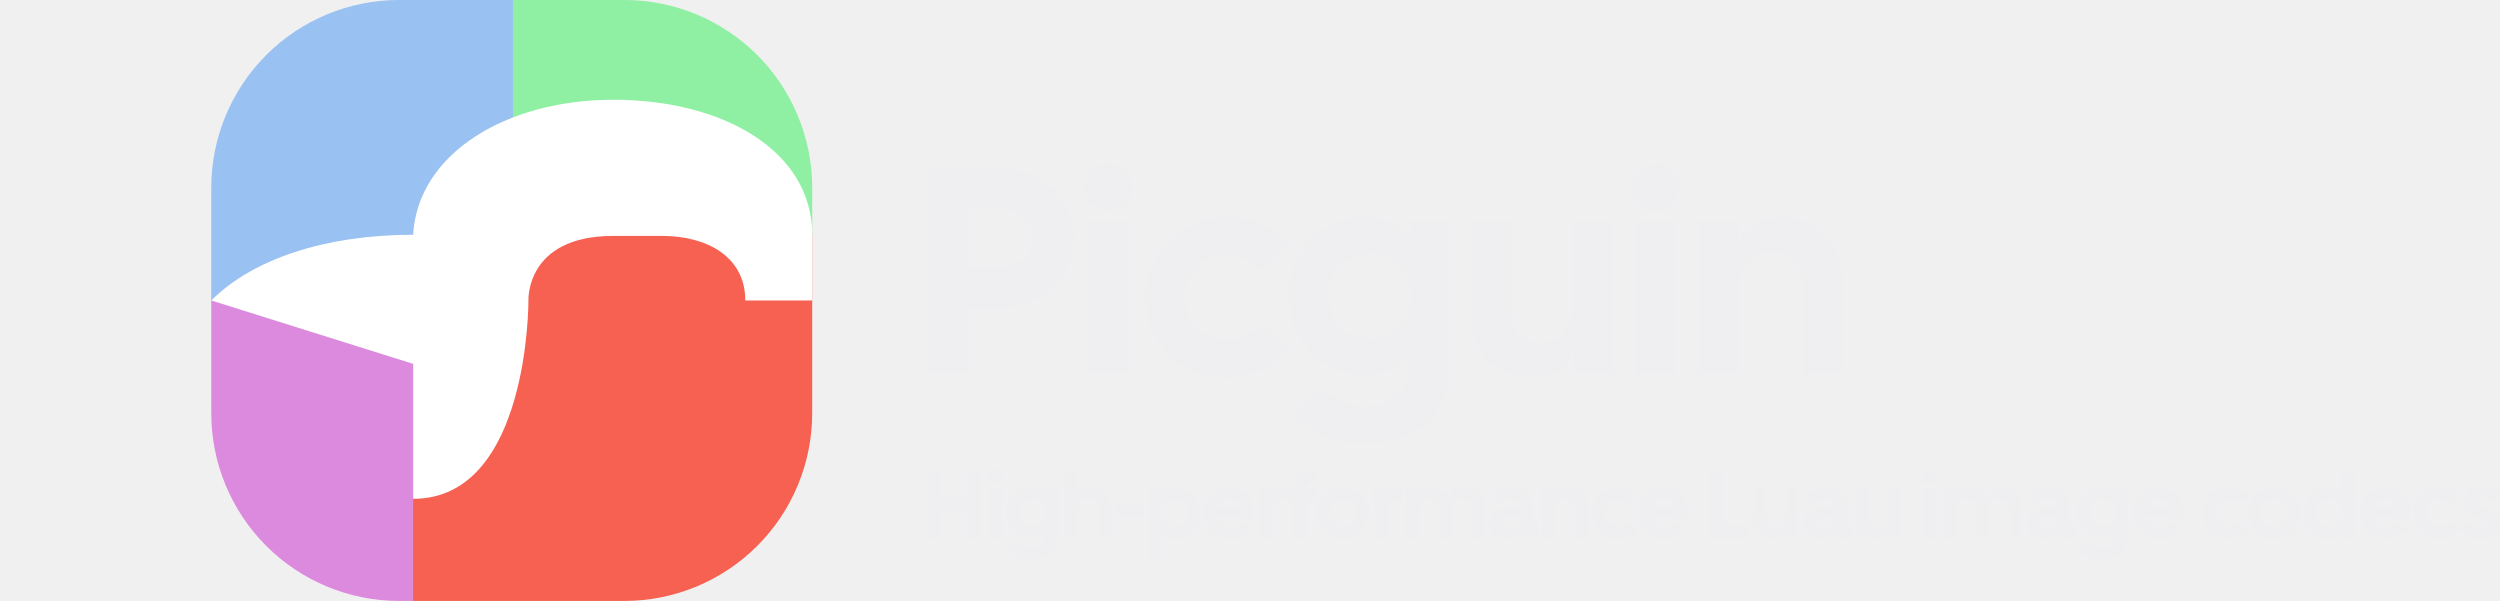
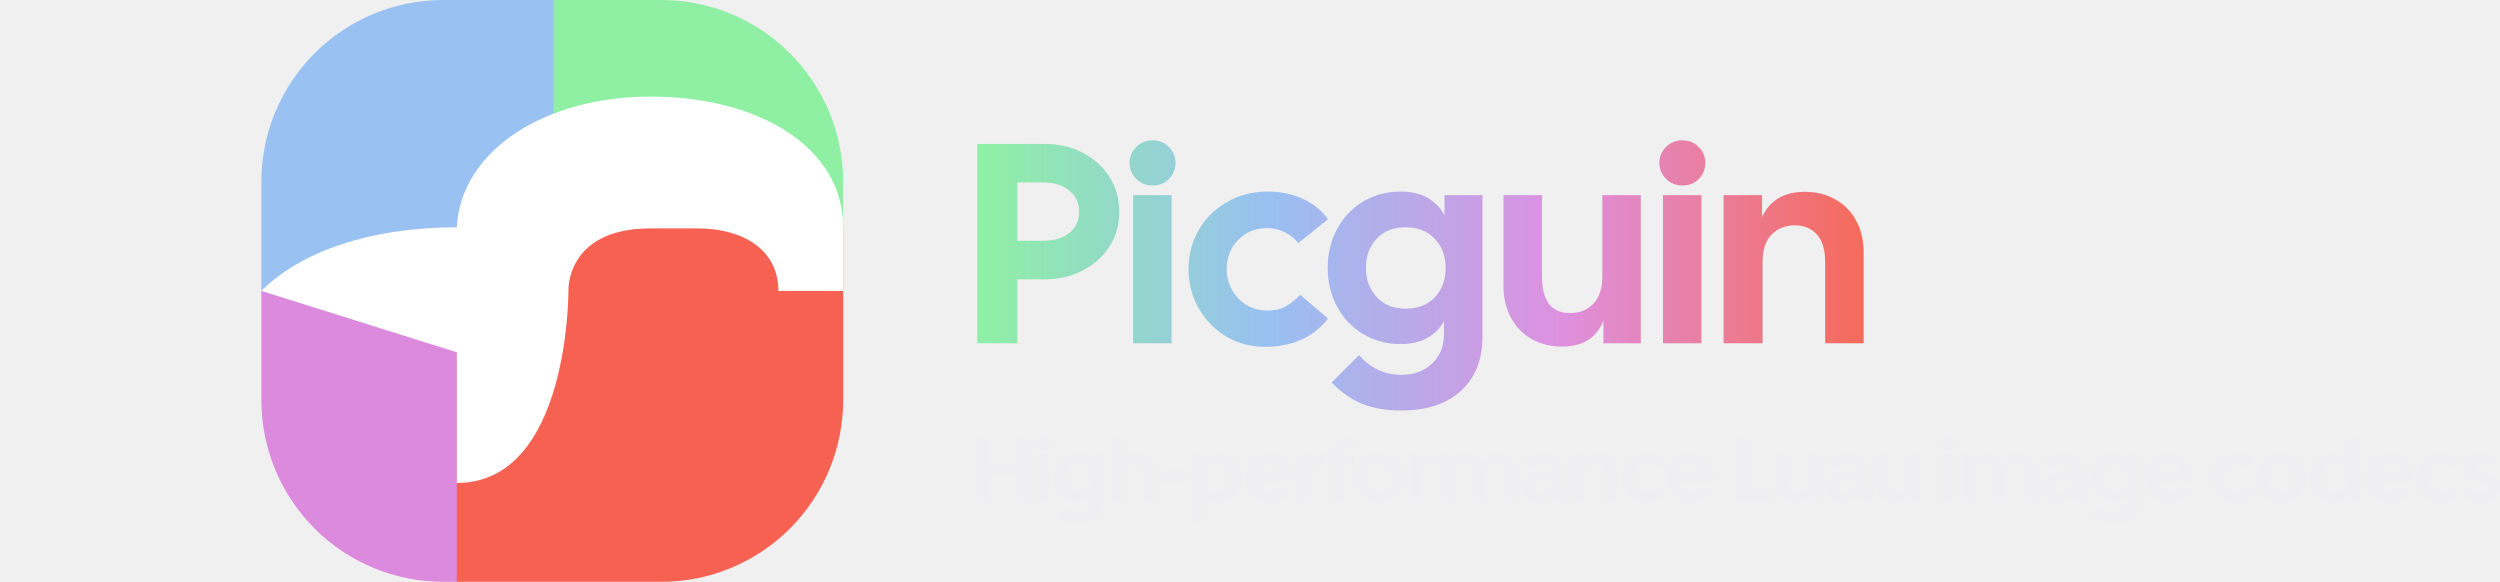
- <svg xmlns="http://www.w3.org/2000/svg" width="2130" height="512" version="1.1" viewBox="0 0 2130 512" xml:space="preserve">
-   <g id="logo" transform="matrix(.25 0 0 .25 180 0)" stroke-miterlimit="2" stroke-width="0">
+ <svg xmlns="http://www.w3.org/2000/svg" width="2200" height="512" version="1.1" viewBox="0 0 2200 512" xml:space="preserve">
+   <defs>
+     <linearGradient id="linearGradient3" x1="860" x2="1640" y1="242.38" y2="242.38" gradientUnits="userSpaceOnUse">
+       <stop stop-color="#8ff0a4" offset="0" />
+       <stop stop-color="#98c0f1" offset=".33" />
+       <stop stop-color="#de90df" offset=".66" />
+       <stop stop-color="#f66a5a" offset="1" />
+     </linearGradient>
+   </defs>
+   <g id="logo" transform="matrix(.25 0 0 .25 230 0)" stroke-miterlimit="2" stroke-width="0">
    <g id="channels">
      <path d="m684 796v1252h724c169.74 0 332.53-67.428 452.55-187.45 120.02-120.02 187.45-282.81 187.45-452.55v-612z" fill="#f66151" style="paint-order:markers stroke fill" />
      <path d="m0 1020v388c0 169.74 67.428 332.53 187.45 452.55 120.02 120.02 282.81 187.45 452.55 187.45h48v-1028z" fill="#dc8add" style="paint-order:markers stroke fill" />
      <path d="m1024 0v800h1024v-160c0-169.74-67.428-332.53-187.45-452.55-120.02-120.02-282.81-187.45-452.55-187.45z" fill="#8ff0a4" style="paint-order:markers stroke fill" />
      <path d="m 0,640 v 384 H 1028 V 0 H 640 C 470.26,0 307.47,67.428 187.45,187.45 67.43,307.47 0,470.26 0,640 Z" fill="#99c1f1" style="paint-order:markers stroke fill" />
    </g>
    <path id="icon" d="m1370 340c-368.6 0-667.09 186.39-682 460-298.48 0-546.69 82.692-688 224l688 216v460c396.37 0 392.89-676 392.89-676s-10.426-220 289.11-220h166c157.58 0 284 73.647 284 220h228v-224c0-283.65-299.8-460-678-460z" fill="#fff" style="paint-order:markers stroke fill" />
  </g>
-   <path id="tagline" transform="scale(.98964 1.0105)" d="m798.27 396.88h11.297v22.358h23.378v-22.358h11.297v56.483h-11.297v-23.221h-23.378v23.221h-11.297zm53.031 14.513h10.904v41.97h-10.904zm5.491-2.746q-2.746 0-4.628-1.883t-1.883-4.55q0-2.589 1.883-4.472 1.883-1.883 4.628-1.883 2.824 0 4.628 1.883 1.883 1.804 1.883 4.472 0 2.746-1.883 4.628-1.804 1.804-4.628 1.804zm30.83 63.779q-6.197 0-10.904-1.883-4.628-1.883-8.708-6.041l7.766-7.766q4.942 5.57 12.003 5.57 5.413 0 8.708-3.216 3.373-3.138 3.373-8.237v-3.687q-3.765 6.433-12.316 6.433-5.805 0-10.591-2.824-4.707-2.824-7.374-7.766-2.667-4.942-2.667-10.983 0-6.119 2.667-11.061t7.374-7.766q4.785-2.824 10.591-2.824 8.786 0 12.473 6.747v-5.727h10.747v40.166q0 9.728-6.119 15.298-6.041 5.57-17.023 5.57zm1.334-28.869q5.256 0 8.316-3.216 3.059-3.295 3.059-8.316t-3.059-8.237q-3.059-3.295-8.316-3.295-5.178 0-8.237 3.295-2.981 3.216-2.981 8.237 0 4.864 3.059 8.237 3.059 3.295 8.159 3.295zm28.085-46.677h10.904v20.318q3.452-6.747 12.63-6.747 4.55 0 8.159 2.118 3.687 2.118 5.727 6.041 2.118 3.922 2.118 9.1v25.653h-10.904v-22.985q0-5.256-2.432-7.845-2.353-2.589-6.59-2.589-3.765 0-6.276 2.667-2.432 2.589-2.432 7.766v22.985h-10.904zm43.931 28.948h23.064v10.591h-23.064zm27.849-14.435h10.747v6.825q1.804-3.687 4.942-5.648 3.216-2.04 8.394-2.04 5.648 0 10.434 2.981 4.785 2.981 7.531 8.08 2.824 5.021 2.824 10.983t-2.824 10.983q-2.746 4.942-7.531 7.923-4.785 2.903-10.434 2.903-5.021 0-8.159-1.804-3.138-1.883-5.021-5.335v24.162h-10.904zm22.358 32.87q3.373 0 5.962-1.569 2.667-1.647 4.158-4.315 1.49-2.746 1.49-5.884 0-3.216-1.49-5.884-1.491-2.746-4.158-4.315-2.589-1.647-5.962-1.647-3.53 0-6.197 1.647-2.667 1.647-4.158 4.393-1.412 2.667-1.412 5.884t1.412 5.884q1.49 2.667 4.158 4.236 2.667 1.569 6.197 1.569zm47.775 10.12q-6.668 0-11.767-2.824t-7.923-7.766q-2.824-5.021-2.824-11.218 0-6.276 2.824-11.297 2.824-5.099 7.766-8.002 4.942-2.903 11.061-2.903 6.354 0 11.14 2.981 4.864 2.981 7.453 8.159t2.589 11.532q0 1.804-0.235 3.609l-31.38 0.157q1.255 3.765 4.001 5.805 2.824 2.04 6.904 2.04 3.216 0 5.648-1.334t4.158-4.079l8.472 6.197q-2.432 3.844-6.904 6.433-4.393 2.51-10.983 2.51zm9.1-26.673q-1.02-3.295-3.609-5.413-2.589-2.197-6.354-2.197-3.766 0-6.668 2.118-2.824 2.118-3.844 5.491zm16.004-16.317h10.59v8.159q0.941-4.393 4.001-6.747 3.138-2.432 6.982-2.432 0.706 0 1.961 0.157v10.198h-1.49q-4.864 0-8.002 3.059-3.138 2.981-3.138 8.159v21.417h-10.904zm29.967 0q0-6.59 4.315-10.512 4.393-4.001 11.61-4.001h3.687v9.492h-3.687q-2.432 0-3.765 1.334-1.255 1.255-1.255 3.687h8.629v9.335h-8.629v32.635h-10.904v-32.635h-4.472v-9.335zm41.813 42.99q-6.354 0-11.454-2.903-5.099-2.981-8.002-8.002-2.824-5.021-2.824-10.983t2.824-10.983q2.903-5.099 8.002-8.08 5.099-2.981 11.454-2.981 6.354 0 11.454 2.981 5.099 2.981 8.002 8.002 2.903 5.021 2.903 11.061 0 5.962-2.903 10.983-2.903 5.021-8.002 8.002-5.099 2.903-11.454 2.903zm0-10.12q5.099 0 8.237-3.373 3.216-3.373 3.216-8.394 0-5.021-3.216-8.394-3.138-3.452-8.237-3.452-5.099 0-8.316 3.452-3.138 3.373-3.138 8.394 0 5.021 3.138 8.394 3.216 3.373 8.316 3.373zm27.143-32.87h10.591v8.159q0.941-4.393 4.001-6.747 3.138-2.432 6.982-2.432 0.706 0 1.961 0.157v10.198h-1.49q-4.864 0-8.002 3.059-3.138 2.981-3.138 8.159v21.417h-10.904zm27.536 0h10.904v6.119q3.295-7.06 12.003-7.06 9.414 0 13.493 8.002 2.197-4.001 5.727-5.962 3.53-2.04 8.629-2.04 4.864 0 8.629 2.118 3.844 2.118 5.962 6.041 2.197 3.922 2.197 9.1v25.653h-10.904v-22.985q0-5.256-2.197-7.845-2.196-2.589-5.805-2.589-4.393 0-6.668 2.353t-2.275 8.08v22.985h-10.904v-22.985q0-5.256-2.353-7.845-2.353-2.589-6.276-2.589-4.001 0-6.59 2.667-2.51 2.589-2.51 7.766v22.985h-11.061zm86.137 42.99q-3.765 0-7.06-1.412-3.295-1.49-5.335-4.393-1.961-2.981-1.961-7.374 0-6.197 4.864-9.806 4.864-3.687 14.984-4.236l6.511-0.314v-0.471q0-2.746-2.275-4.55-2.197-1.883-5.491-1.883-6.904 0-10.512 6.197l-7.766-6.668q2.903-4.315 7.531-6.668 4.628-2.432 10.748-2.432 5.413 0 9.649 2.04 4.315 2.04 6.668 5.805 2.353 3.765 2.353 8.629v14.042q0 1.726 1.02 2.51 1.02 0.706 2.432 0.706 0.471 0 1.255-0.157v9.414q-2.824 0.471-4.472 0.471-3.844 0-6.747-1.569-2.824-1.647-3.844-5.256-2.118 3.765-5.021 5.57-2.824 1.804-7.531 1.804zm2.589-8.943q4.472 0 6.904-2.746 2.51-2.746 2.51-6.982v-0.863l-5.727 0.235q-5.491 0.314-7.845 1.726-2.275 1.334-2.275 3.922 0 2.118 1.961 3.452 2.04 1.255 4.471 1.255zm27.849-34.047h10.904v6.197q3.295-7.139 12.16-7.139 4.785 0 8.551 2.118 3.844 2.118 5.962 6.041t2.118 9.1v25.653h-10.904v-22.985q0-5.256-2.353-7.845t-6.276-2.589q-4.001 0-6.59 2.667-2.51 2.589-2.51 7.766v22.985h-11.061zm65.74 42.99q-5.884 0-10.826-2.903-4.942-2.981-7.845-8.002-2.903-5.099-2.903-11.061 0-6.119 2.903-11.14 2.903-5.021 8.002-7.923 5.178-2.981 11.532-2.981 5.57 0 10.041 2.118 4.472 2.04 7.06 5.727l-8.394 6.747q-1.491-1.883-3.844-3.059-2.275-1.177-5.021-1.177-3.373 0-5.962 1.569-2.589 1.569-4.079 4.236-1.412 2.667-1.412 5.884 0 3.138 1.491 5.805 1.49 2.667 4.158 4.315 2.667 1.569 6.04 1.569 2.903 0 5.021-1.177 2.197-1.255 4.158-3.295l7.845 6.747q-6.276 8.002-17.965 8.002zm40.401 0q-6.668 0-11.767-2.824t-7.923-7.766q-2.824-5.021-2.824-11.218 0-6.276 2.824-11.297 2.824-5.099 7.766-8.002 4.942-2.903 11.061-2.903 6.354 0 11.14 2.981 4.864 2.981 7.453 8.159t2.589 11.532q0 1.804-0.235 3.609l-31.38 0.157q1.255 3.765 4.001 5.805 2.824 2.04 6.904 2.04 3.216 0 5.648-1.334t4.158-4.079l8.472 6.197q-2.432 3.844-6.904 6.433-4.393 2.51-10.983 2.51zm9.1-26.673q-1.02-3.295-3.609-5.413-2.589-2.197-6.354-2.197-3.766 0-6.668 2.118-2.824 2.118-3.844 5.491zm29.968-30.83h11.297v45.579h21.103v10.904h-32.399zm53.816 57.425q-4.864 0-8.629-2.118-3.766-2.118-5.884-6.041t-2.118-9.1v-25.653h10.904v22.985q0 10.434 7.923 10.434 4.001 0 6.59-2.589 2.589-2.667 2.589-7.845v-22.985h10.904v41.97h-10.591v-6.433q-2.903 7.374-11.689 7.374zm41.186 0.078q-3.765 0-7.06-1.412-3.295-1.49-5.335-4.393-1.961-2.981-1.961-7.374 0-6.197 4.864-9.806 4.864-3.687 14.984-4.236l6.511-0.314v-0.471q0-2.746-2.275-4.55-2.196-1.883-5.491-1.883-6.904 0-10.512 6.197l-7.766-6.668q2.903-4.315 7.531-6.668 4.628-2.432 10.748-2.432 5.413 0 9.649 2.04 4.315 2.04 6.668 5.805 2.353 3.765 2.353 8.629v14.042q0 1.726 1.02 2.51 1.02 0.706 2.432 0.706 0.471 0 1.255-0.157v9.414q-2.824 0.471-4.472 0.471-3.844 0-6.747-1.569-2.824-1.647-3.844-5.256-2.118 3.765-5.021 5.57-2.824 1.804-7.531 1.804zm2.589-8.943q4.472 0 6.904-2.746 2.51-2.746 2.51-6.982v-0.863l-5.727 0.235q-5.491 0.314-7.845 1.726-2.275 1.334-2.275 3.922 0 2.118 1.961 3.452 2.04 1.255 4.472 1.255zm44.167 8.865q-4.864 0-8.629-2.118-3.766-2.118-5.884-6.041t-2.118-9.1v-25.653h10.904v22.985q0 10.434 7.923 10.434 4.001 0 6.59-2.589 2.589-2.667 2.589-7.845v-22.985h10.904v41.97h-10.591v-6.433q-2.903 7.374-11.689 7.374zm41.813-42.911h10.904v41.97h-10.904zm5.491-2.746q-2.746 0-4.628-1.883t-1.883-4.55q0-2.589 1.883-4.472 1.883-1.883 4.628-1.883 2.824 0 4.628 1.883 1.883 1.804 1.883 4.472 0 2.746-1.883 4.628-1.804 1.804-4.628 1.804zm11.767 2.746h10.904v6.119q3.295-7.06 12.003-7.06 9.414 0 13.493 8.002 2.196-4.001 5.727-5.962 3.53-2.04 8.629-2.04 4.864 0 8.629 2.118 3.844 2.118 5.962 6.041 2.196 3.922 2.196 9.1v25.653h-10.904v-22.985q0-5.256-2.197-7.845t-5.805-2.589q-4.393 0-6.668 2.353t-2.275 8.08v22.985h-10.904v-22.985q0-5.256-2.353-7.845-2.353-2.589-6.276-2.589-4.001 0-6.59 2.667-2.51 2.589-2.51 7.766v22.985h-11.061zm86.137 42.99q-3.765 0-7.06-1.412-3.295-1.49-5.335-4.393-1.961-2.981-1.961-7.374 0-6.197 4.864-9.806 4.864-3.687 14.984-4.236l6.511-0.314v-0.471q0-2.746-2.275-4.55-2.197-1.883-5.491-1.883-6.904 0-10.512 6.197l-7.766-6.668q2.903-4.315 7.531-6.668 4.628-2.432 10.748-2.432 5.413 0 9.649 2.04 4.315 2.04 6.668 5.805 2.353 3.765 2.353 8.629v14.042q0 1.726 1.02 2.51 1.02 0.706 2.432 0.706 0.471 0 1.255-0.157v9.414q-2.824 0.471-4.472 0.471-3.844 0-6.747-1.569-2.824-1.647-3.844-5.256-2.118 3.765-5.021 5.57-2.824 1.804-7.531 1.804zm2.589-8.943q4.472 0 6.904-2.746 2.51-2.746 2.51-6.982v-0.863l-5.727 0.235q-5.491 0.314-7.845 1.726-2.275 1.334-2.275 3.922 0 2.118 1.961 3.452 2.04 1.255 4.471 1.255zm46.991 26.986q-6.197 0-10.904-1.883-4.628-1.883-8.708-6.041l7.766-7.766q4.942 5.57 12.003 5.57 5.413 0 8.708-3.216 3.373-3.138 3.373-8.237v-3.687q-3.765 6.433-12.316 6.433-5.805 0-10.591-2.824-4.707-2.824-7.374-7.766-2.667-4.942-2.667-10.983 0-6.119 2.667-11.061 2.667-4.942 7.374-7.766 4.785-2.824 10.591-2.824 8.786 0 12.473 6.747v-5.727h10.748v40.166q0 9.728-6.119 15.298-6.041 5.57-17.023 5.57zm1.334-28.869q5.256 0 8.316-3.216 3.059-3.295 3.059-8.316t-3.059-8.237q-3.059-3.295-8.316-3.295-5.178 0-8.237 3.295-2.981 3.216-2.981 8.237 0 4.864 3.059 8.237 3.059 3.295 8.159 3.295zm49.03 10.826q-6.668 0-11.767-2.824-5.099-2.824-7.923-7.766-2.824-5.021-2.824-11.218 0-6.276 2.824-11.297 2.824-5.099 7.766-8.002 4.942-2.903 11.061-2.903 6.354 0 11.14 2.981 4.864 2.981 7.453 8.159t2.589 11.532q0 1.804-0.235 3.609l-31.38 0.157q1.255 3.765 4.001 5.805 2.824 2.04 6.904 2.04 3.216 0 5.648-1.334 2.432-1.334 4.158-4.079l8.473 6.197q-2.432 3.844-6.904 6.433-4.393 2.51-10.983 2.51zm9.1-26.673q-1.02-3.295-3.609-5.413-2.589-2.197-6.354-2.197-3.765 0-6.668 2.118-2.824 2.118-3.844 5.491zm49.266 26.673q-5.884 0-10.826-2.903-4.942-2.981-7.845-8.002-2.903-5.099-2.903-11.061 0-6.119 2.903-11.14 2.903-5.021 8.002-7.923 5.178-2.981 11.532-2.981 5.57 0 10.041 2.118 4.472 2.04 7.06 5.727l-8.394 6.747q-1.491-1.883-3.844-3.059-2.275-1.177-5.021-1.177-3.373 0-5.962 1.569-2.589 1.569-4.079 4.236-1.412 2.667-1.412 5.884 0 3.138 1.491 5.805 1.49 2.667 4.158 4.315 2.667 1.569 6.04 1.569 2.903 0 5.021-1.177 2.197-1.255 4.158-3.295l7.845 6.747q-6.276 8.002-17.965 8.002zm40.166 0q-6.354 0-11.454-2.903-5.099-2.981-8.002-8.002-2.824-5.021-2.824-10.983t2.824-10.983q2.903-5.099 8.002-8.08 5.099-2.981 11.454-2.981 6.354 0 11.454 2.981 5.099 2.981 8.002 8.002 2.903 5.021 2.903 11.061 0 5.962-2.903 10.983-2.903 5.021-8.002 8.002-5.099 2.903-11.454 2.903zm0-10.12q5.099 0 8.237-3.373 3.216-3.373 3.216-8.394 0-5.021-3.216-8.394-3.138-3.452-8.237-3.452-5.099 0-8.316 3.452-3.138 3.373-3.138 8.394 0 5.021 3.138 8.394 3.216 3.373 8.316 3.373zm45.814 10.12q-5.648 0-10.434-2.903-4.707-2.981-7.531-7.923-2.746-5.021-2.746-10.983t2.746-10.983q2.824-5.099 7.531-8.08 4.785-2.981 10.434-2.981 5.099 0 8.237 1.883 3.138 1.883 4.942 5.491v-21.024h10.904v56.483h-10.591v-6.825q-1.804 3.765-5.021 5.805-3.138 2.04-8.473 2.04zm1.726-10.12q3.53 0 6.197-1.569 2.667-1.569 4.079-4.236 1.49-2.667 1.49-5.884t-1.49-5.884q-1.412-2.746-4.079-4.393-2.667-1.647-6.197-1.647-3.373 0-6.041 1.647-2.589 1.569-4.079 4.315-1.49 2.667-1.49 5.884 0 3.138 1.49 5.884 1.49 2.667 4.079 4.315 2.667 1.569 6.041 1.569zm49.58 10.12q-6.668 0-11.767-2.824-5.099-2.824-7.923-7.766-2.824-5.021-2.824-11.218 0-6.276 2.824-11.297 2.824-5.099 7.766-8.002 4.942-2.903 11.061-2.903 6.354 0 11.14 2.981 4.864 2.981 7.453 8.159t2.589 11.532q0 1.804-0.235 3.609l-31.38 0.157q1.255 3.765 4.001 5.805 2.824 2.04 6.904 2.04 3.216 0 5.648-1.334t4.158-4.079l8.473 6.197q-2.432 3.844-6.904 6.433-4.393 2.51-10.983 2.51zm9.1-26.673q-1.02-3.295-3.609-5.413-2.589-2.197-6.354-2.197-3.765 0-6.668 2.118-2.824 2.118-3.844 5.491zm35.459 26.673q-5.884 0-10.826-2.903-4.942-2.981-7.845-8.002-2.903-5.099-2.903-11.061 0-6.119 2.903-11.14 2.903-5.021 8.002-7.923 5.178-2.981 11.532-2.981 5.57 0 10.042 2.118 4.471 2.04 7.06 5.727l-8.394 6.747q-1.49-1.883-3.844-3.059-2.275-1.177-5.021-1.177-3.373 0-5.962 1.569-2.589 1.569-4.079 4.236-1.412 2.667-1.412 5.884 0 3.138 1.49 5.805 1.491 2.667 4.158 4.315 2.667 1.569 6.041 1.569 2.903 0 5.021-1.177 2.197-1.255 4.158-3.295l7.845 6.747q-6.276 8.002-17.965 8.002zm35.38 0q-4.864 0-8.865-1.647-3.922-1.726-7.374-5.648l7.531-7.06q2.04 2.51 4.472 3.844t5.021 1.334 4.158-1.098q1.647-1.177 1.647-2.981 0-1.961-1.804-2.903-1.726-0.941-5.57-1.883-4.001-1.02-6.668-2.118-2.589-1.177-4.472-3.609t-1.883-6.59q0-6.197 4.315-9.885 4.315-3.765 11.924-3.765 4.785 0 8.316 1.726 3.609 1.647 6.668 5.57l-8.08 6.119q-1.49-2.275-3.295-3.216-1.726-1.02-4.001-1.02-2.353 0-3.766 1.02-1.334 1.02-1.334 2.51 0 1.569 1.647 2.51 1.647 0.863 5.256 1.883 4.236 1.255 6.904 2.51 2.746 1.255 4.707 3.844 2.04 2.589 2.04 6.747 0 4.079-2.118 7.217t-6.119 4.864q-3.922 1.726-9.257 1.726z" direction="rtl" fill="#efeff1" fill-opacity=".733" stroke-miterlimit="2" stroke-width="0" style="font-feature-settings:'ss03';paint-order:markers stroke fill" aria-label="High-performance Luau image codecs" />
-   <path id="title" d="m790 143.17h59.438q18.513 0 33.373 7.795 15.103 7.795 23.629 21.437 8.526 13.641 8.526 30.45 0 16.808-8.526 30.45-8.526 13.398-23.629 21.193-14.859 7.795-33.373 7.795h-24.116v56.271h-35.322zm57.489 85.259q14.616 0 23.385-6.821 8.77-7.064 8.77-18.513 0-11.936-8.77-19.001t-23.385-7.064h-22.167v51.399zm79.657-40.194h33.86v130.32h-33.86zm17.052-8.526q-8.526 0-14.372-5.846-5.846-5.846-5.846-14.129 0-8.039 5.846-13.885 5.846-5.846 14.372-5.846 8.77 0 14.372 5.846 5.846 5.603 5.846 13.885 0 8.526-5.846 14.372-5.603 5.603-14.372 5.603zm98.657 142.02q-18.27 0-33.616-9.013-15.347-9.257-24.36-24.847-9.013-15.834-9.013-34.347 0-19.001 9.013-34.591 9.013-15.59 24.847-24.603 16.078-9.257 35.809-9.257 17.296 0 31.18 6.577 13.885 6.334 21.924 17.783l-26.065 20.949q-4.628-5.846-11.936-9.5-7.064-3.654-15.59-3.654-10.475 0-18.513 4.872-8.039 4.872-12.667 13.154-4.385 8.282-4.385 18.27 0 9.744 4.628 18.026 4.628 8.282 12.911 13.398 8.282 4.872 18.757 4.872 9.013 0 15.59-3.654 6.821-3.898 12.911-10.231l24.36 20.949q-19.488 24.847-55.784 24.847zm119.85 56.028q-19.244 0-33.86-5.846-14.372-5.846-27.039-18.757l24.116-24.116q15.347 17.295 37.27 17.295 16.808 0 27.039-9.988 10.475-9.744 10.475-25.578v-11.449q-11.693 19.975-38.245 19.975-18.026 0-32.886-8.77-14.616-8.77-22.898-24.116-8.282-15.347-8.282-34.104 0-19.001 8.282-34.347 8.282-15.347 22.898-24.116 14.86-8.77 32.886-8.77 27.283 0 38.732 20.949v-17.783h33.373v124.72q0 30.206-19.001 47.502-18.757 17.295-52.861 17.295zm4.141-89.644q16.321 0 25.821-9.988 9.5-10.231 9.5-25.821t-9.5-25.578q-9.5-10.231-25.821-10.231-16.077 0-25.578 10.231-9.257 9.988-9.257 25.578 0 15.103 9.5 25.578 9.5 10.231 25.334 10.231zm137.88 33.373q-15.103 0-26.796-6.577t-18.27-18.757q-6.577-12.18-6.577-28.257v-79.657h33.86v71.374q0 32.399 24.603 32.399 12.424 0 20.462-8.039 8.039-8.282 8.039-24.36v-71.374h33.86v130.32h-32.886v-19.975q-9.013 22.898-36.296 22.898zm88.67-133.25h33.86v130.32h-33.86zm17.052-8.526q-8.526 0-14.372-5.846-5.846-5.846-5.846-14.129 0-8.039 5.846-13.885 5.846-5.846 14.372-5.846 8.77 0 14.372 5.846 5.846 5.603 5.846 13.885 0 8.526-5.846 14.372-5.603 5.603-14.372 5.603zm36.296 8.526h33.86v19.244q10.231-22.167 37.758-22.167 14.86 0 26.552 6.577 11.936 6.577 18.513 18.757 6.577 12.18 6.577 28.257v79.657h-33.86v-71.374q0-16.321-7.308-24.36-7.308-8.039-19.488-8.039-12.424 0-20.462 8.282-7.795 8.039-7.795 24.116v71.374h-34.347z" direction="rtl" fill="#efeff1" stroke-miterlimit="2" stroke-width="0" style="font-feature-settings:'ss03';paint-order:markers stroke fill" aria-label="Picguin" />
+   <path id="tagline" d="m860 384.53h11.18v22.592h23.136v-22.592h11.18v57.074h-11.18v-23.464h-23.136v23.464h-11.18zm52.482 14.665h10.791v42.409h-10.791zm5.434-2.775q-2.717 0-4.58-1.903-1.863-1.903-1.863-4.598 0-2.616 1.863-4.518 1.863-1.903 4.58-1.903 2.795 0 4.58 1.903 1.863 1.823 1.863 4.518 0 2.774-1.863 4.677-1.786 1.823-4.58 1.823zm30.511 64.446q-6.133 0-10.791-1.903-4.58-1.903-8.618-6.104l7.686-7.848q4.891 5.628 11.878 5.628 5.357 0 8.618-3.25 3.338-3.171 3.338-8.323v-3.726q-3.727 6.5-12.189 6.5-5.745 0-10.481-2.854-4.658-2.854-7.298-7.848-2.64-4.994-2.64-11.098 0-6.183 2.64-11.177 2.64-4.994 7.298-7.848 4.736-2.854 10.481-2.854 8.695 0 12.344 6.817v-5.787h10.636v40.586q0 9.829-6.056 15.458-5.978 5.628-16.847 5.628zm1.32-29.171q5.202 0 8.229-3.25 3.028-3.329 3.028-8.403 0-5.073-3.028-8.323-3.028-3.329-8.229-3.329-5.124 0-8.152 3.329-2.95 3.25-2.95 8.323 0 4.915 3.028 8.323 3.028 3.329 8.074 3.329zm27.794-47.166h10.791v20.531q3.416-6.817 12.499-6.817 4.503 0 8.074 2.14 3.649 2.14 5.667 6.104 2.096 3.963 2.096 9.195v25.921h-10.791v-23.226q0-5.311-2.407-7.927-2.329-2.616-6.521-2.616-3.727 0-6.211 2.695-2.407 2.616-2.407 7.848v23.226h-10.791zm43.476 29.251h22.825v10.701h-22.825zm27.561-14.586h10.636v6.896q1.786-3.726 4.891-5.707 3.183-2.061 8.307-2.061 5.59 0 10.326 3.012 4.736 3.012 7.453 8.165 2.795 5.073 2.795 11.098 0 6.024-2.795 11.098-2.717 4.994-7.453 8.006-4.736 2.933-10.326 2.933-4.969 0-8.074-1.823-3.106-1.903-4.969-5.39v24.415h-10.791zm22.126 33.214q3.338 0 5.9-1.585 2.639-1.665 4.115-4.36 1.475-2.774 1.475-5.945 0-3.25-1.475-5.945-1.475-2.774-4.115-4.36-2.562-1.665-5.9-1.665-3.494 0-6.133 1.665-2.64 1.665-4.115 4.439-1.397 2.695-1.397 5.945 0 3.25 1.397 5.945 1.475 2.695 4.115 4.281 2.64 1.585 6.133 1.585zm47.28 10.226q-6.599 0-11.645-2.854-5.046-2.854-7.841-7.848-2.795-5.073-2.795-11.336 0-6.342 2.795-11.415 2.795-5.152 7.686-8.085t10.947-2.933q6.288 0 11.024 3.012 4.813 3.012 7.375 8.244 2.562 5.232 2.562 11.653 0 1.823-0.233 3.646l-31.054 0.159q1.242 3.805 3.959 5.866 2.795 2.061 6.832 2.061 3.183 0 5.59-1.348 2.407-1.348 4.115-4.122l8.385 6.262q-2.407 3.884-6.832 6.5-4.348 2.537-10.869 2.537zm9.006-26.952q-1.009-3.329-3.571-5.47-2.562-2.22-6.288-2.22-3.727 0-6.599 2.14-2.795 2.14-3.804 5.549zm15.838-16.488h10.481v8.244q0.932-4.439 3.959-6.817 3.106-2.457 6.91-2.457 0.699 0 1.941 0.159v10.305h-1.475q-4.814 0-7.919 3.091-3.106 3.012-3.106 8.244v21.641h-10.791zm29.657 0q0-6.659 4.27-10.622 4.348-4.043 11.49-4.043h3.649v9.592h-3.649q-2.407 0-3.727 1.348-1.242 1.268-1.242 3.726h8.54v9.433h-8.54v32.976h-10.791v-32.976h-4.425v-9.433zm41.38 43.44q-6.288 0-11.335-2.933-5.046-3.012-7.919-8.085-2.795-5.073-2.795-11.098 0-6.024 2.795-11.098 2.873-5.152 7.919-8.165 5.046-3.012 11.335-3.012 6.289 0 11.335 3.012 5.046 3.012 7.919 8.085 2.873 5.073 2.873 11.177 0 6.024-2.873 11.098t-7.919 8.085q-5.046 2.933-11.335 2.933zm0-10.226q5.046 0 8.152-3.409 3.183-3.409 3.183-8.482t-3.183-8.482q-3.106-3.488-8.152-3.488-5.046 0-8.229 3.488-3.106 3.409-3.106 8.482t3.106 8.482q3.183 3.409 8.229 3.409zm26.862-33.214h10.481v8.244q0.932-4.439 3.959-6.817 3.106-2.457 6.91-2.457 0.699 0 1.941 0.159v10.305h-1.475q-4.814 0-7.919 3.091-3.106 3.012-3.106 8.244v21.641h-10.792zm27.25 0h10.791v6.183q3.261-7.134 11.878-7.134 9.316 0 13.353 8.085 2.174-4.043 5.668-6.024 3.494-2.061 8.54-2.061 4.814 0 8.54 2.14 3.804 2.14 5.9 6.104 2.174 3.963 2.174 9.195v25.921h-10.791v-23.226q0-5.311-2.174-7.927-2.174-2.616-5.745-2.616-4.348 0-6.599 2.378-2.251 2.378-2.251 8.165v23.226h-10.791v-23.226q0-5.311-2.329-7.927-2.329-2.616-6.211-2.616-3.959 0-6.521 2.695-2.484 2.616-2.484 7.848v23.226h-10.947zm85.244 43.44q-3.727 0-6.987-1.427-3.261-1.506-5.279-4.439-1.941-3.012-1.941-7.451 0-6.262 4.813-9.909 4.814-3.726 14.829-4.281l6.444-0.317v-0.476q0-2.774-2.252-4.598-2.174-1.903-5.434-1.903-6.832 0-10.403 6.262l-7.686-6.738q2.873-4.36 7.453-6.738 4.58-2.457 10.636-2.457 5.357 0 9.549 2.061 4.27 2.061 6.599 5.866 2.329 3.805 2.329 8.72v14.189q0 1.744 1.009 2.537 1.009 0.713 2.407 0.713 0.466 0 1.242-0.159v9.512q-2.795 0.476-4.425 0.476-3.804 0-6.677-1.585-2.795-1.665-3.804-5.311-2.096 3.805-4.969 5.628-2.795 1.823-7.453 1.823zm2.562-9.037q4.425 0 6.832-2.774 2.484-2.774 2.484-7.055v-0.872l-5.668 0.238q-5.434 0.317-7.763 1.744-2.252 1.348-2.252 3.963 0 2.14 1.941 3.488 2.018 1.268 4.425 1.268zm27.561-34.403h10.791v6.262q3.261-7.214 12.034-7.214 4.736 0 8.462 2.14 3.804 2.14 5.9 6.104 2.096 3.963 2.096 9.195v25.921h-10.791v-23.226q0-5.311-2.329-7.927-2.329-2.616-6.211-2.616-3.959 0-6.521 2.695-2.484 2.616-2.484 7.848v23.226h-10.947zm65.059 43.44q-5.823 0-10.714-2.933-4.891-3.012-7.764-8.085-2.873-5.153-2.873-11.177 0-6.183 2.873-11.256 2.873-5.073 7.919-8.006 5.124-3.012 11.413-3.012 5.512 0 9.937 2.14 4.425 2.061 6.987 5.787l-8.307 6.817q-1.475-1.903-3.804-3.091-2.252-1.189-4.969-1.189-3.338 0-5.9 1.585-2.562 1.585-4.037 4.281-1.397 2.695-1.397 5.945 0 3.171 1.475 5.866 1.475 2.695 4.115 4.36 2.64 1.585 5.978 1.585 2.873 0 4.969-1.189 2.174-1.268 4.115-3.329l7.764 6.817q-6.211 8.085-17.779 8.085zm39.983 0q-6.599 0-11.645-2.854-5.046-2.854-7.841-7.848-2.795-5.073-2.795-11.336 0-6.342 2.795-11.415 2.795-5.152 7.686-8.085t10.947-2.933q6.288 0 11.024 3.012 4.813 3.012 7.375 8.244 2.562 5.232 2.562 11.653 0 1.823-0.233 3.646l-31.054 0.159q1.242 3.805 3.959 5.866 2.795 2.061 6.832 2.061 3.183 0 5.59-1.348 2.407-1.348 4.115-4.122l8.385 6.262q-2.407 3.884-6.832 6.5-4.348 2.537-10.869 2.537zm9.006-26.952q-1.009-3.329-3.571-5.47-2.562-2.22-6.288-2.22-3.727 0-6.599 2.14-2.795 2.14-3.804 5.549zm29.657-31.153h11.18v46.056h20.884v11.019h-32.064zm53.258 58.026q-4.814 0-8.54-2.14-3.727-2.14-5.823-6.104-2.096-3.963-2.096-9.195v-25.921h10.791v23.226q0 10.543 7.841 10.543 3.959 0 6.521-2.616 2.562-2.695 2.562-7.927v-23.226h10.791v42.409h-10.481v-6.5q-2.873 7.451-11.568 7.451zm40.759 0.079q-3.727 0-6.987-1.427-3.261-1.506-5.279-4.439-1.941-3.012-1.941-7.451 0-6.262 4.813-9.909 4.813-3.726 14.828-4.281l6.444-0.317v-0.476q0-2.775-2.252-4.598-2.174-1.903-5.434-1.903-6.832 0-10.403 6.262l-7.686-6.738q2.873-4.36 7.453-6.738 4.581-2.457 10.636-2.457 5.357 0 9.549 2.061 4.27 2.061 6.599 5.866 2.329 3.805 2.329 8.72v14.189q0 1.744 1.009 2.537 1.009 0.713 2.407 0.713 0.466 0 1.242-0.159v9.512q-2.795 0.476-4.425 0.476-3.804 0-6.677-1.585-2.795-1.665-3.804-5.311-2.096 3.805-4.969 5.628-2.795 1.823-7.453 1.823zm2.562-9.037q4.425 0 6.832-2.774 2.484-2.775 2.484-7.055v-0.872l-5.667 0.238q-5.435 0.317-7.764 1.744-2.251 1.348-2.251 3.963 0 2.14 1.941 3.488 2.018 1.268 4.425 1.268zm43.709 8.957q-4.814 0-8.54-2.14-3.727-2.14-5.823-6.104-2.096-3.963-2.096-9.195v-25.921h10.792v23.226q0 10.543 7.841 10.543 3.959 0 6.521-2.616 2.562-2.695 2.562-7.927v-23.226h10.791v42.409h-10.481v-6.5q-2.873 7.451-11.568 7.451zm41.38-43.361h10.791v42.409h-10.791zm5.434-2.774q-2.717 0-4.58-1.903-1.863-1.903-1.863-4.598 0-2.616 1.863-4.518 1.863-1.903 4.58-1.903 2.795 0 4.581 1.903 1.863 1.823 1.863 4.518 0 2.774-1.863 4.677-1.786 1.823-4.581 1.823zm11.645 2.774h10.791v6.183q3.261-7.134 11.878-7.134 9.316 0 13.353 8.085 2.174-4.043 5.667-6.024 3.494-2.061 8.54-2.061 4.813 0 8.54 2.14 3.804 2.14 5.9 6.104 2.174 3.963 2.174 9.195v25.921h-10.791v-23.226q0-5.311-2.174-7.927-2.174-2.616-5.745-2.616-4.348 0-6.599 2.378-2.251 2.378-2.251 8.165v23.226h-10.791v-23.226q0-5.311-2.329-7.927t-6.211-2.616q-3.959 0-6.521 2.695-2.484 2.616-2.484 7.848v23.226h-10.947zm85.244 43.44q-3.727 0-6.987-1.427-3.261-1.506-5.279-4.439-1.941-3.012-1.941-7.451 0-6.262 4.814-9.909 4.814-3.726 14.828-4.281l6.444-0.317v-0.476q0-2.775-2.251-4.598-2.174-1.903-5.435-1.903-6.832 0-10.403 6.262l-7.686-6.738q2.873-4.36 7.453-6.738 4.58-2.457 10.636-2.457 5.357 0 9.549 2.061 4.27 2.061 6.599 5.866 2.329 3.805 2.329 8.72v14.189q0 1.744 1.009 2.537 1.009 0.713 2.407 0.713 0.466 0 1.242-0.159v9.512q-2.795 0.476-4.425 0.476-3.804 0-6.677-1.585-2.795-1.665-3.804-5.311-2.096 3.805-4.969 5.628-2.795 1.823-7.453 1.823zm2.562-9.037q4.425 0 6.832-2.774 2.484-2.775 2.484-7.055v-0.872l-5.668 0.238q-5.434 0.317-7.763 1.744-2.252 1.348-2.252 3.963 0 2.14 1.941 3.488 2.018 1.268 4.425 1.268zm46.504 27.269q-6.133 0-10.791-1.903-4.581-1.903-8.618-6.104l7.686-7.848q4.891 5.628 11.878 5.628 5.357 0 8.618-3.25 3.338-3.171 3.338-8.323v-3.726q-3.727 6.5-12.189 6.5-5.745 0-10.481-2.854-4.658-2.854-7.298-7.848-2.64-4.994-2.64-11.098 0-6.183 2.64-11.177 2.64-4.994 7.298-7.848 4.736-2.854 10.481-2.854 8.695 0 12.344 6.817v-5.787h10.636v40.586q0 9.829-6.056 15.458-5.978 5.628-16.847 5.628zm1.32-29.171q5.202 0 8.229-3.25 3.028-3.329 3.028-8.403 0-5.073-3.028-8.323-3.028-3.329-8.229-3.329-5.124 0-8.152 3.329-2.95 3.25-2.95 8.323 0 4.915 3.028 8.323 3.028 3.329 8.074 3.329zm48.523 10.939q-6.599 0-11.645-2.854-5.046-2.854-7.841-7.848-2.795-5.073-2.795-11.336 0-6.342 2.795-11.415 2.795-5.153 7.686-8.085 4.891-2.933 10.947-2.933 6.289 0 11.024 3.012 4.813 3.012 7.375 8.244 2.562 5.232 2.562 11.653 0 1.823-0.233 3.646l-31.054 0.159q1.242 3.805 3.959 5.866 2.795 2.061 6.832 2.061 3.183 0 5.59-1.348 2.407-1.348 4.115-4.122l8.385 6.262q-2.407 3.884-6.832 6.5-4.348 2.537-10.869 2.537zm9.006-26.952q-1.009-3.329-3.571-5.47-2.562-2.22-6.289-2.22-3.726 0-6.599 2.14-2.795 2.14-3.804 5.549zm48.756 26.952q-5.823 0-10.714-2.933-4.891-3.012-7.764-8.085-2.873-5.153-2.873-11.177 0-6.183 2.873-11.256 2.873-5.073 7.919-8.006 5.124-3.012 11.413-3.012 5.512 0 9.937 2.14 4.425 2.061 6.987 5.787l-8.307 6.817q-1.475-1.903-3.804-3.091-2.252-1.189-4.969-1.189-3.338 0-5.9 1.585-2.562 1.585-4.037 4.281-1.397 2.695-1.397 5.945 0 3.171 1.475 5.866 1.475 2.695 4.115 4.36 2.64 1.585 5.978 1.585 2.873 0 4.969-1.189 2.174-1.268 4.115-3.329l7.764 6.817q-6.211 8.085-17.779 8.085zm39.75 0q-6.288 0-11.335-2.933-5.046-3.012-7.919-8.085-2.795-5.073-2.795-11.098 0-6.024 2.795-11.098 2.873-5.152 7.919-8.165 5.046-3.012 11.335-3.012 6.289 0 11.335 3.012 5.046 3.012 7.919 8.085 2.873 5.073 2.873 11.177 0 6.024-2.873 11.098t-7.919 8.085q-5.046 2.933-11.335 2.933zm0-10.226q5.046 0 8.152-3.409 3.183-3.409 3.183-8.482t-3.183-8.482q-3.105-3.488-8.152-3.488-5.046 0-8.229 3.488-3.105 3.409-3.105 8.482t3.105 8.482q3.183 3.409 8.229 3.409zm45.34 10.226q-5.59 0-10.326-2.933-4.658-3.012-7.453-8.006-2.717-5.073-2.717-11.098 0-6.024 2.717-11.098 2.795-5.152 7.453-8.165 4.736-3.012 10.326-3.012 5.046 0 8.152 1.903 3.106 1.903 4.891 5.549v-21.244h10.792v57.074h-10.481v-6.896q-1.786 3.805-4.969 5.866-3.106 2.061-8.385 2.061zm1.708-10.226q3.494 0 6.133-1.585 2.64-1.585 4.037-4.281 1.475-2.695 1.475-5.945 0-3.25-1.475-5.945-1.397-2.774-4.037-4.439-2.64-1.665-6.133-1.665-3.338 0-5.978 1.665-2.562 1.585-4.037 4.36-1.475 2.695-1.475 5.945 0 3.171 1.475 5.945 1.475 2.695 4.037 4.36 2.64 1.585 5.978 1.585zm49.066 10.226q-6.599 0-11.645-2.854-5.046-2.854-7.841-7.848-2.795-5.073-2.795-11.336 0-6.342 2.795-11.415 2.795-5.153 7.686-8.085 4.891-2.933 10.947-2.933 6.289 0 11.024 3.012 4.814 3.012 7.375 8.244 2.562 5.232 2.562 11.653 0 1.823-0.233 3.646l-31.054 0.159q1.242 3.805 3.959 5.866 2.795 2.061 6.832 2.061 3.183 0 5.59-1.348t4.115-4.122l8.385 6.262q-2.407 3.884-6.832 6.5-4.348 2.537-10.869 2.537zm9.006-26.952q-1.009-3.329-3.571-5.47-2.562-2.22-6.289-2.22-3.727 0-6.599 2.14-2.795 2.14-3.804 5.549zm35.092 26.952q-5.823 0-10.714-2.933-4.891-3.012-7.763-8.085-2.873-5.153-2.873-11.177 0-6.183 2.873-11.256 2.873-5.073 7.919-8.006 5.124-3.012 11.412-3.012 5.512 0 9.938 2.14 4.425 2.061 6.987 5.787l-8.307 6.817q-1.475-1.903-3.804-3.091-2.252-1.189-4.969-1.189-3.338 0-5.9 1.585-2.562 1.585-4.037 4.281-1.397 2.695-1.397 5.945 0 3.171 1.475 5.866 1.475 2.695 4.115 4.36 2.64 1.585 5.978 1.585 2.873 0 4.969-1.189 2.174-1.268 4.115-3.329l7.764 6.817q-6.211 8.085-17.779 8.085zm35.014 0q-4.813 0-8.773-1.665-3.882-1.744-7.298-5.707l7.453-7.134q2.018 2.537 4.425 3.884 2.407 1.348 4.969 1.348 2.562 0 4.115-1.11 1.63-1.189 1.63-3.012 0-1.982-1.786-2.933-1.708-0.951-5.512-1.903-3.959-1.03-6.599-2.14-2.562-1.189-4.425-3.646-1.863-2.457-1.863-6.659 0-6.262 4.27-9.988 4.27-3.805 11.801-3.805 4.736 0 8.229 1.744 3.571 1.665 6.599 5.628l-7.997 6.183q-1.475-2.299-3.261-3.25-1.708-1.03-3.959-1.03-2.329 0-3.727 1.03-1.32 1.03-1.32 2.537 0 1.585 1.63 2.537 1.63 0.872 5.202 1.903 4.192 1.268 6.832 2.537 2.717 1.268 4.658 3.884 2.019 2.616 2.019 6.817 0 4.122-2.096 7.293t-6.056 4.915q-3.882 1.744-9.161 1.744z" direction="rtl" fill="#efeff1" fill-opacity=".733" stroke-miterlimit="2" stroke-width="0" style="font-feature-settings:'ss03';paint-order:markers stroke fill" aria-label="High-performance Luau image codecs" />
+   <path id="title" d="m860 126.67h59.438q18.513 0 33.373 7.795 15.103 7.795 23.629 21.437 8.526 13.641 8.526 30.45 0 16.808-8.526 30.45-8.526 13.398-23.629 21.193-14.859 7.795-33.373 7.795h-24.116v56.271h-35.322zm57.489 85.259q14.616 0 23.385-6.821 8.77-7.064 8.77-18.513 0-11.936-8.77-19.001t-23.385-7.064h-22.167v51.399zm79.657-40.194h33.86v130.32h-33.86zm17.052-8.526q-8.526 0-14.372-5.846-5.846-5.846-5.846-14.129 0-8.039 5.846-13.885 5.846-5.846 14.372-5.846 8.77 0 14.372 5.846 5.846 5.603 5.846 13.885 0 8.526-5.846 14.372-5.603 5.603-14.372 5.603zm98.657 142.02q-18.27 0-33.616-9.013-15.347-9.257-24.36-24.847-9.013-15.834-9.013-34.347 0-19.001 9.013-34.591 9.013-15.59 24.847-24.603 16.078-9.257 35.809-9.257 17.296 0 31.18 6.577 13.885 6.334 21.924 17.783l-26.065 20.949q-4.628-5.846-11.936-9.5-7.064-3.654-15.59-3.654-10.475 0-18.513 4.872-8.039 4.872-12.667 13.154-4.385 8.282-4.385 18.27 0 9.744 4.628 18.026 4.628 8.282 12.911 13.398 8.282 4.872 18.757 4.872 9.013 0 15.59-3.654 6.821-3.898 12.911-10.231l24.36 20.949q-19.488 24.847-55.784 24.847zm119.85 56.028q-19.244 0-33.86-5.846-14.372-5.846-27.039-18.757l24.116-24.116q15.347 17.295 37.27 17.295 16.808 0 27.039-9.988 10.475-9.744 10.475-25.578v-11.449q-11.693 19.975-38.245 19.975-18.026 0-32.886-8.77-14.616-8.77-22.898-24.116-8.282-15.347-8.282-34.104 0-19.001 8.282-34.347 8.282-15.347 22.898-24.116 14.86-8.77 32.886-8.77 27.283 0 38.732 20.949v-17.783h33.373v124.72q0 30.206-19.001 47.502-18.757 17.295-52.861 17.295zm4.141-89.644q16.321 0 25.821-9.988 9.5-10.231 9.5-25.821t-9.5-25.578q-9.5-10.231-25.821-10.231-16.077 0-25.578 10.231-9.257 9.988-9.257 25.578 0 15.103 9.5 25.578 9.5 10.231 25.334 10.231zm137.88 33.373q-15.103 0-26.796-6.577t-18.27-18.757q-6.577-12.18-6.577-28.257v-79.657h33.86v71.374q0 32.399 24.603 32.399 12.424 0 20.462-8.039 8.039-8.282 8.039-24.36v-71.374h33.86v130.32h-32.886v-19.975q-9.013 22.898-36.296 22.898zm88.67-133.25h33.86v130.32h-33.86zm17.052-8.526q-8.526 0-14.372-5.846-5.846-5.846-5.846-14.129 0-8.039 5.846-13.885 5.846-5.846 14.372-5.846 8.77 0 14.372 5.846 5.846 5.603 5.846 13.885 0 8.526-5.846 14.372-5.603 5.603-14.372 5.603zm36.296 8.526h33.86v19.244q10.231-22.167 37.758-22.167 14.86 0 26.552 6.577 11.936 6.577 18.513 18.757 6.577 12.18 6.577 28.257v79.657h-33.86v-71.374q0-16.321-7.308-24.36-7.308-8.039-19.488-8.039-12.424 0-20.462 8.282-7.795 8.039-7.795 24.116v71.374h-34.347z" direction="rtl" fill="url(#linearGradient3)" stroke-miterlimit="2" stroke-width="0" style="font-feature-settings:'ss03';paint-order:markers stroke fill" aria-label="Picguin" />
</svg>
